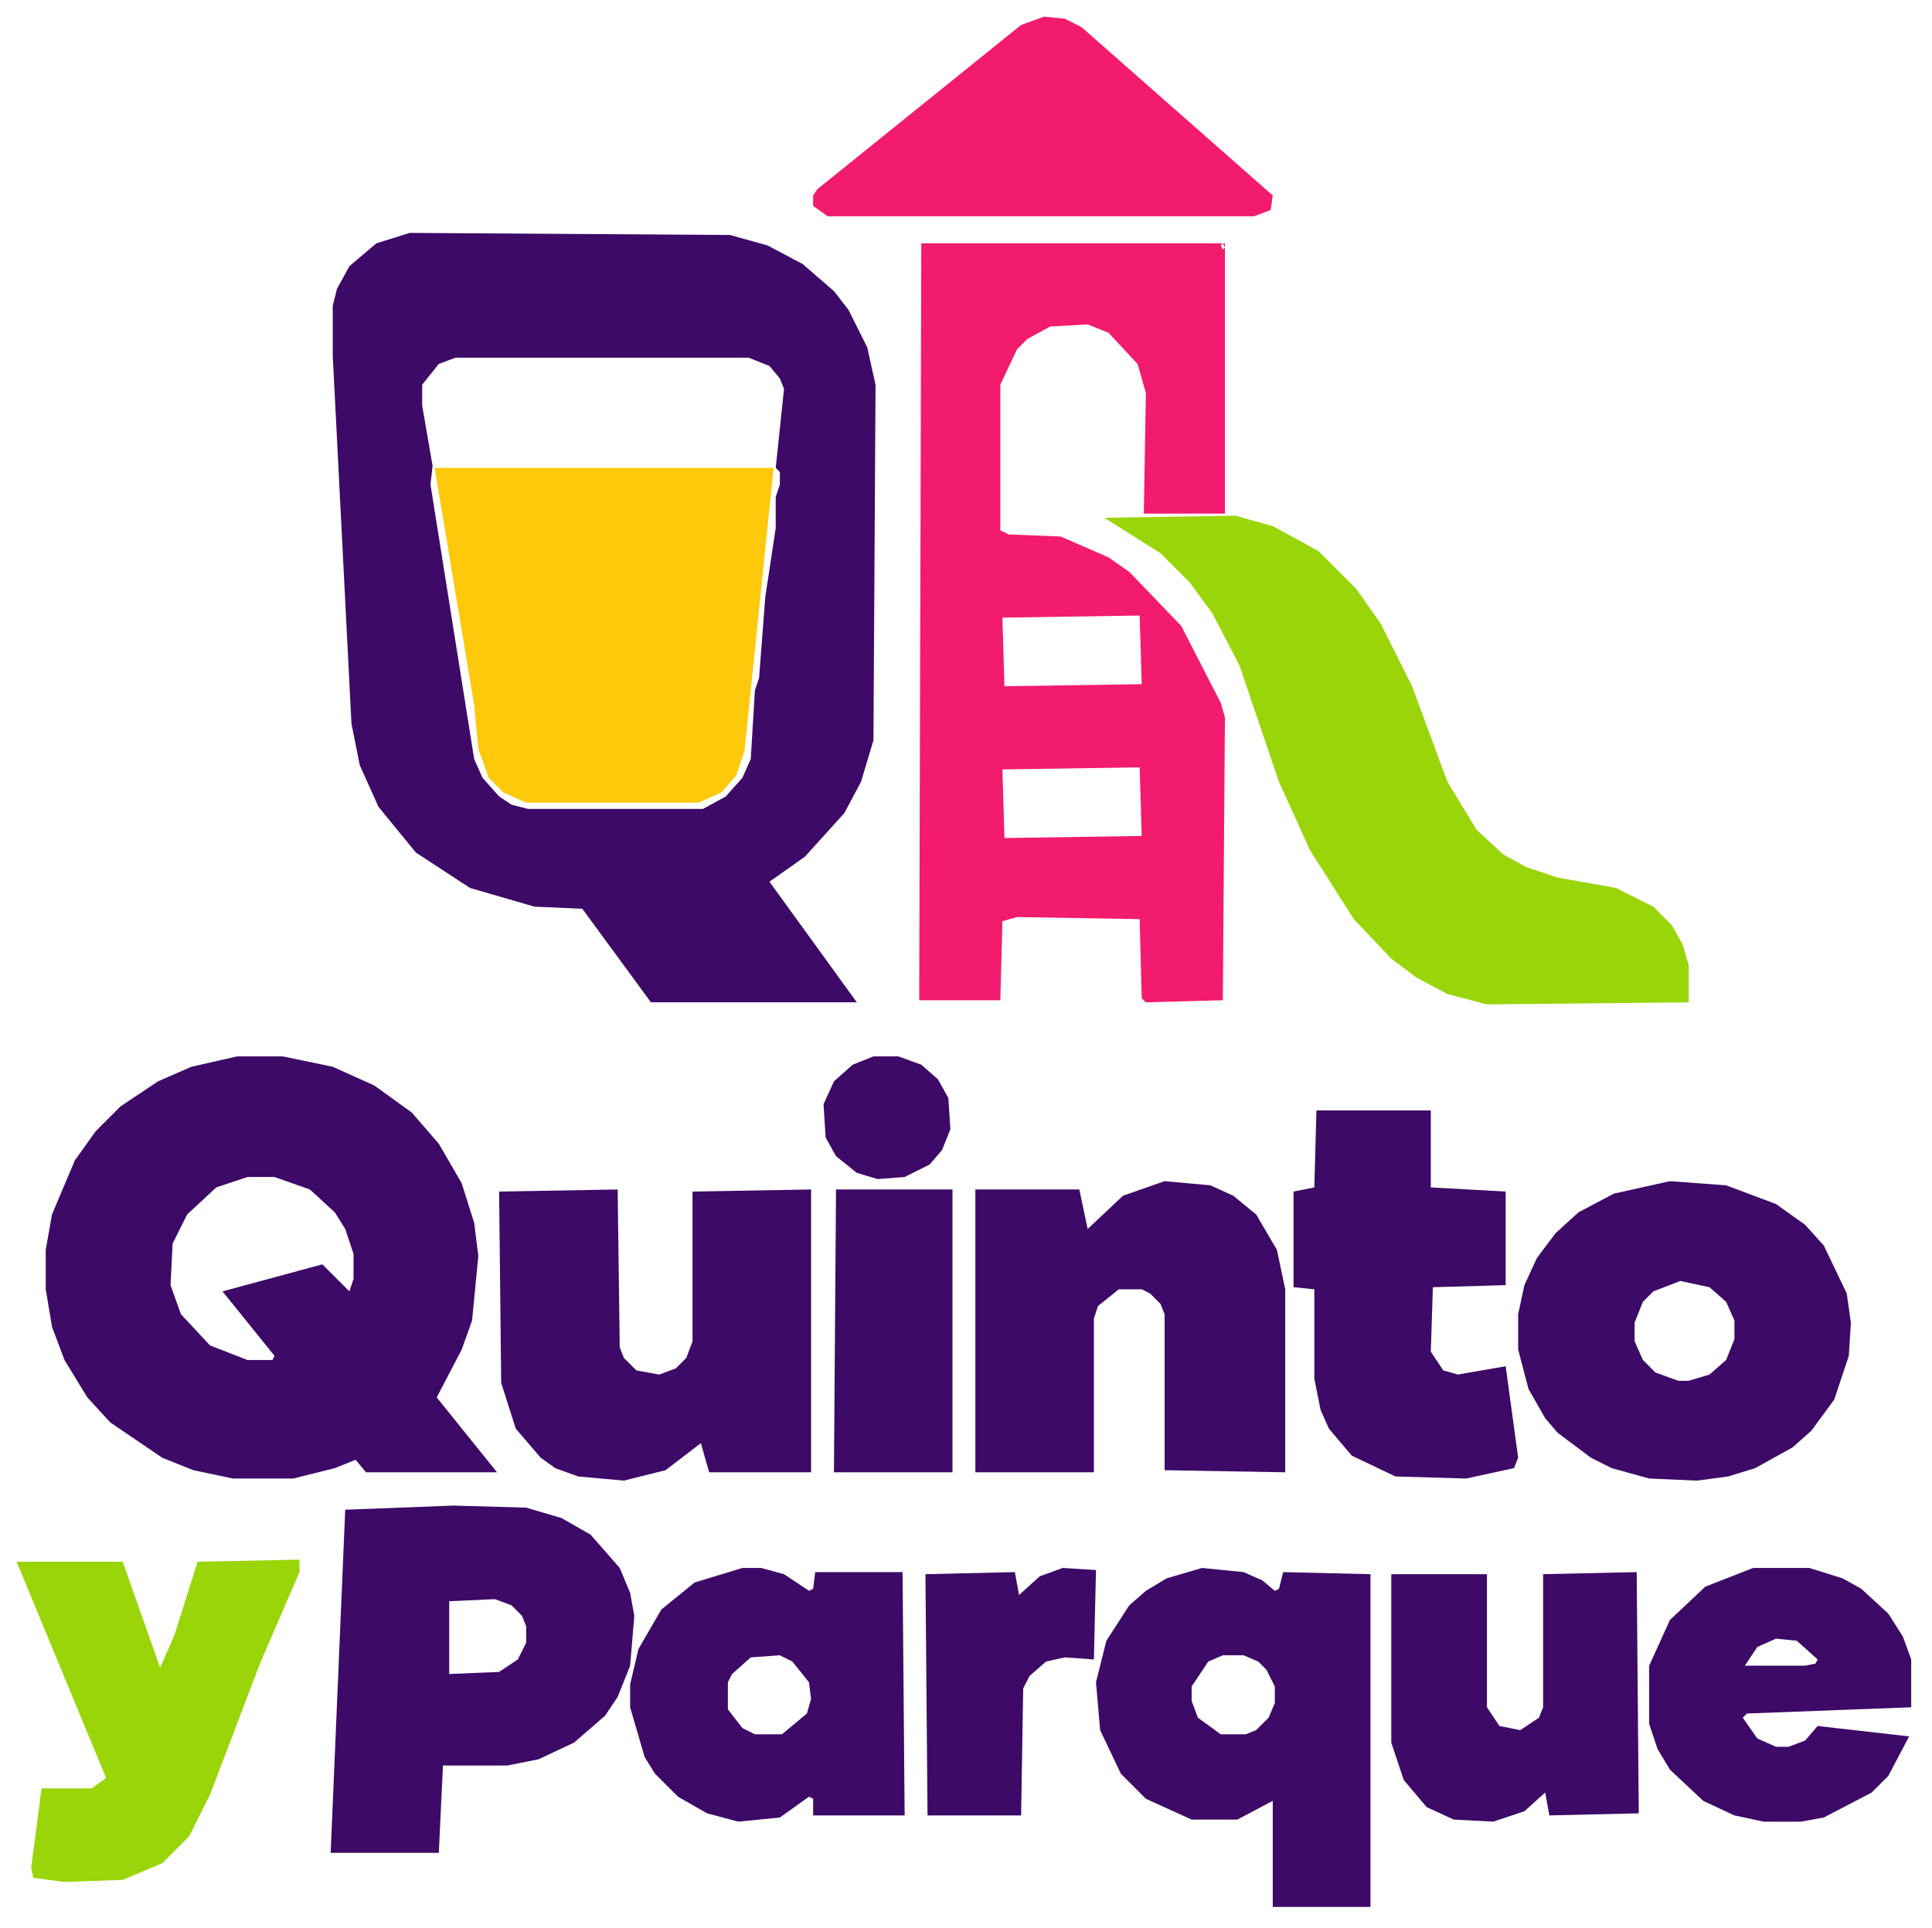
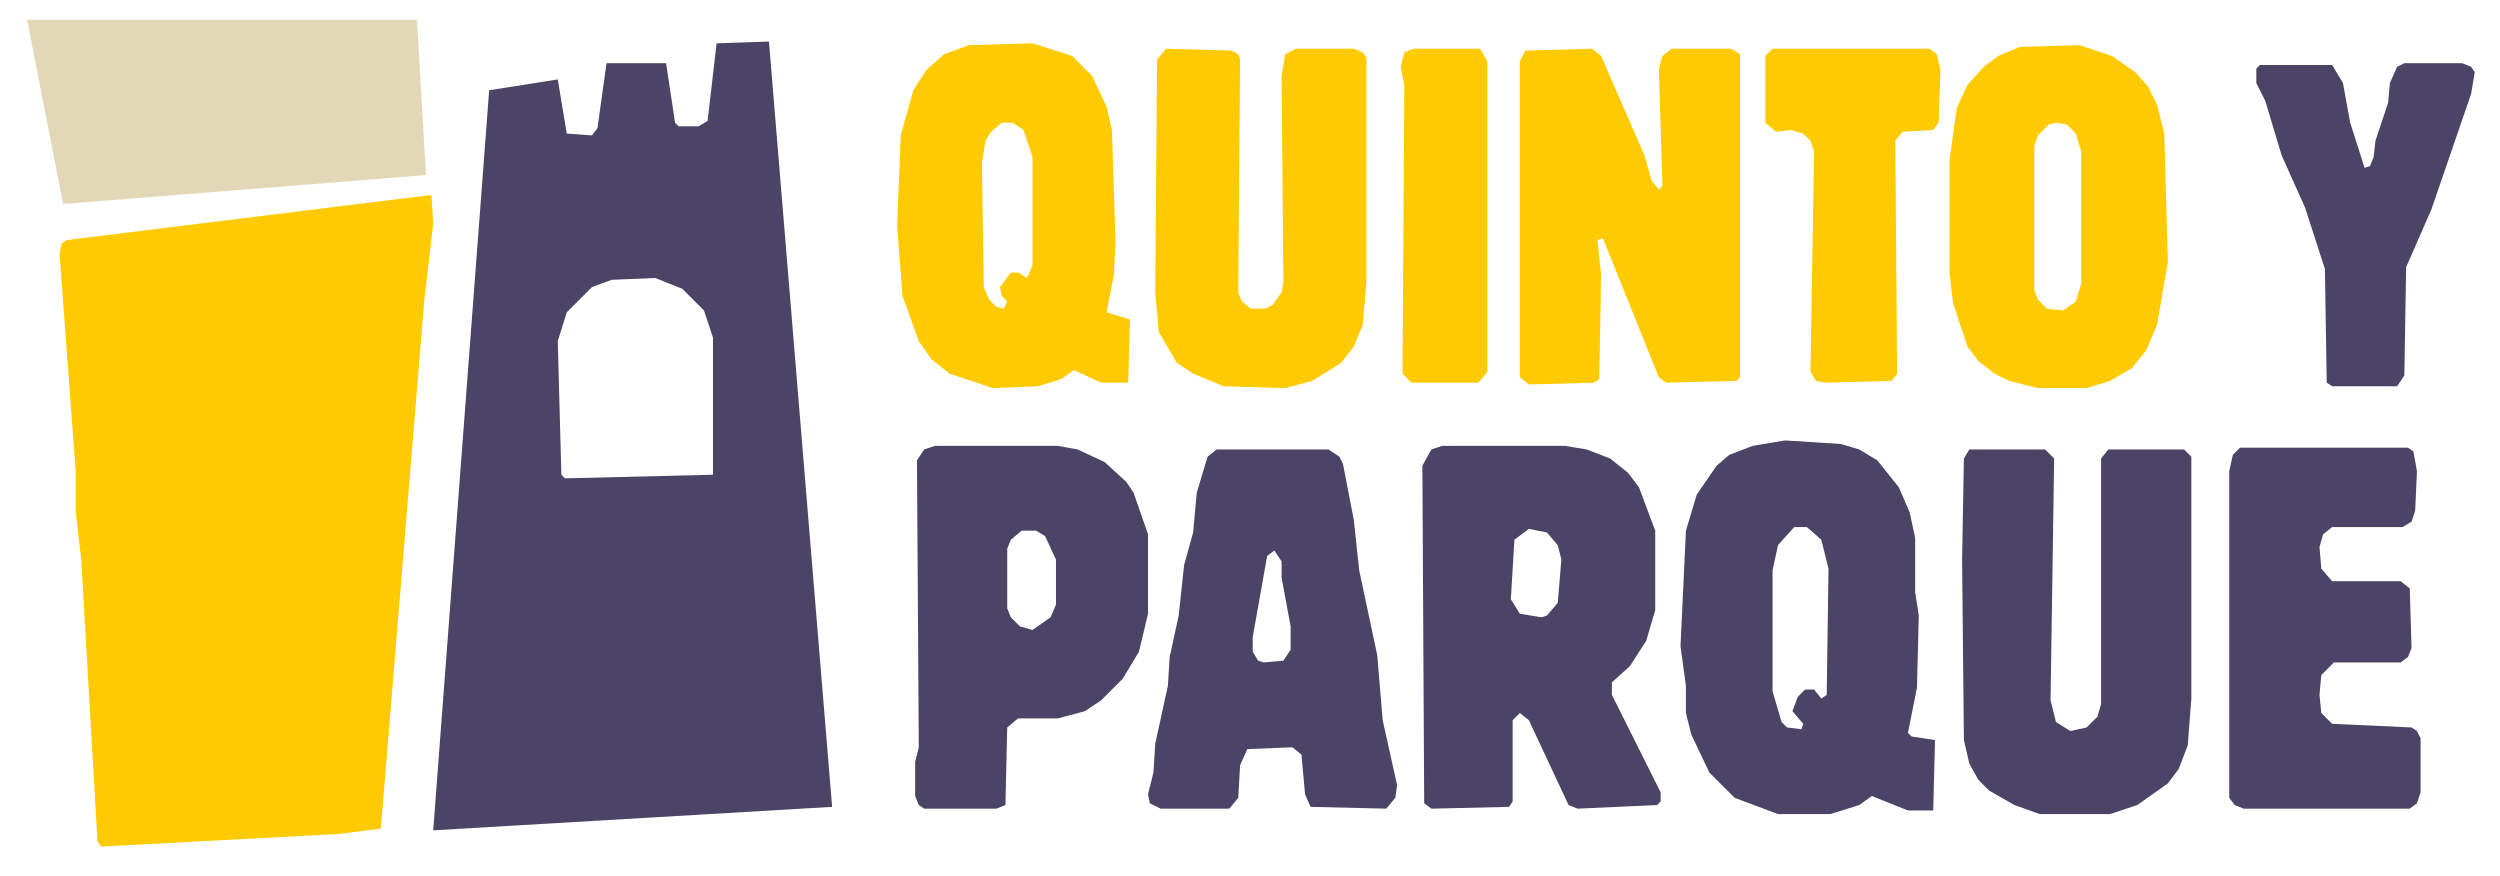
- <svg xmlns="http://www.w3.org/2000/svg" viewBox="0 0 929 927" role="img" aria-label="Quinto y Parque">
-   <path fill="#3D0A67" fill-rule="evenodd" d="M669,757 669,838 675,856 686,869 699,875 718,876 733,871 743,862 745,873 788,872 787,756 742,757 742,821 740,826 731,832 721,830 715,821 715,757Z M551,765 543,772 532,789 527,809 529,832 539,853 551,865 573,875 595,875 612,866 612,917 659,917 659,757 617,756 615,764 613,765 607,760 598,756 578,754 561,759Z M581,799 588,796 598,796 605,799 609,803 613,811 613,819 610,826 604,832 599,834 587,834 576,826 573,818 573,811Z M527,755 511,754 500,758 490,767 488,756 445,757 446,873 491,873 492,812 495,806 503,799 512,797 526,798Z M318,774 307,793 303,810 303,821 310,845 315,853 326,864 340,872 355,876 375,874 389,864 391,865 391,873 435,873 434,756 392,756 391,764 389,765 377,757 366,754 357,754 334,761Z M361,797 375,796 381,799 389,809 390,817 388,824 376,834 363,834 357,831 350,822 350,809 352,805Z M843,754 820,763 803,779 793,801 793,829 797,841 803,851 819,866 834,873 848,876 866,876 877,874 900,862 908,854 918,835 874,830 868,837 860,840 854,840 845,836 838,826 840,824 919,821 919,798 915,787 908,776 895,764 886,759 870,754Z M839,801 845,792 854,788 864,789 874,798 873,800 868,801Z M284,738 270,730 253,725 218,724 166,726 159,891 211,891 213,849 244,849 259,846 276,838 291,825 297,816 303,801 305,777 303,766 298,754Z M216,770 238,769 246,772 251,777 253,782 253,790 249,798 240,804 216,805Z M402,572 401,708 458,708 458,572Z M240,573 241,665 248,687 260,701 267,706 278,710 300,712 320,707 337,694 341,708 390,708 390,572 333,573 333,645 330,653 325,658 317,661 306,659 300,653 298,648 297,572Z M776,574 759,583 748,593 739,605 733,618 730,632 730,649 735,668 743,682 749,689 765,701 775,706 793,711 816,712 831,710 844,706 862,696 871,688 882,673 889,652 890,636 888,622 877,599 868,589 854,579 830,570 803,568Z M808,616 822,619 830,626 834,635 834,644 830,654 822,661 812,664 807,664 796,660 790,654 786,645 786,636 790,626 795,621Z M604,584 593,575 582,570 560,568 540,575 523,591 519,572 469,572 469,708 526,708 526,634 528,628 538,620 549,620 553,622 558,627 560,632 560,707 618,708 618,620 614,601Z M633,534 632,571 622,573 622,619 632,620 632,663 635,678 639,687 650,700 671,710 705,711 728,706 730,701 724,657 701,661 694,659 688,650 689,619 724,618 724,573 688,571 688,534Z M420,508 410,512 401,520 396,531 397,547 402,556 412,564 422,567 435,566 447,560 453,553 457,543 456,528 451,519 443,512 432,508Z M46,544 36,558 25,584 22,601 22,620 25,638 31,654 42,672 53,684 78,701 93,707 112,711 141,711 161,706 171,702 176,708 239,708 210,672 222,649 227,635 230,604 228,588 222,569 211,550 198,535 180,522 160,513 136,508 114,508 92,513 76,520 58,532Z M119,566 132,566 149,572 161,583 166,591 170,603 170,615 168,621 155,608 107,621 132,652 131,654 119,654 101,647 87,632 82,618 83,598 90,584 104,571Z M181,117 168,128 162,139 160,147 160,171 169,348 173,368 182,388 200,410 226,427 257,436 280,437 313,482 412,482 370,424 387,412 406,391 414,376 420,356 421,185 417,167 408,149 401,140 386,127 369,118 351,113 197,112Z M211,175 219,172 360,172 370,176 375,182 377,187 373,225 375,227 375,233 373,239 373,254 368,287 365,326 363,332 361,365 357,374 349,383 338,389 254,389 246,387 240,383 232,374 228,365 207,233 208,224 203,195 203,185Z" />
-   <path fill="#F21B6D" fill-rule="evenodd" d="M443,117 442,481 481,481 482,443 489,441 548,442 549,480 551,482 588,481 589,345 587,338 568,301 543,275 533,268 510,258 485,257 481,255 481,185 489,168 494,163 505,157 523,156 533,160 547,175 551,189 550,247 589,247 589,117Z M482,370 548,369 549,402 483,403Z M482,297 548,296 549,329 483,330Z M587,118 588,117 589,119 588,120Z M612,94 520,13 512,9 502,8 491,12 393,91 391,94 391,99 398,104 603,104 611,101Z" />
-   <path fill="#99D508" fill-rule="evenodd" d="M144,750 95,751 84,786 77,802 59,751 8,751 51,855 44,860 20,860 15,898 16,903 31,905 59,904 78,896 91,883 101,863 125,800 144,756Z M531,249 558,266 572,280 583,295 596,320 615,376 630,409 651,442 669,461 681,470 696,478 715,483 812,482 812,464 809,454 804,445 795,436 777,427 749,422 734,417 723,411 710,399 696,376 679,330 664,300 652,283 634,265 612,253 594,248Z" />
-   <path fill="#FDC90A" fill-rule="evenodd" d="M209,225 228,339 230,360 235,374 242,381 253,386 336,386 347,381 354,373 358,361 372,225Z" />
+ <svg xmlns="http://www.w3.org/2000/svg" viewBox="50 178 1385 485" role="img" aria-label="Quinto y Parque">
+   <path fill="#4B4466" fill-rule="evenodd" d="M1141 427 1138 432 1137 488 1138 588 1141 601 1146 610 1152 616 1166 624 1180 629 1219 629 1234 624 1251 612 1257 604 1262 591 1264 565 1264 431 1260 427 1218 427 1214 432 1214 568 1212 575 1206 581 1197 583 1189 578 1186 566 1188 432 1183 427Z M724 427 719 431 713 451 711 473 706 491 703 519 698 542 697 558 690 590 689 606 686 618 687 623 693 626 731 626 736 620 737 602 741 593 766 592 771 596 773 618 776 625 818 626 823 620 824 613 816 577 813 541 803 494 800 466 794 435 792 431 786 427Z M756 483 760 489 760 498 765 525 765 538 761 544 750 545 747 544 744 539 744 531 752 486Z M1291 426 1287 430 1285 439 1285 620 1288 624 1293 626 1385 626 1389 623 1391 617 1391 587 1389 583 1386 581 1342 579 1336 573 1335 563 1336 552 1343 545 1380 545 1384 542 1386 537 1385 504 1380 500 1342 500 1336 493 1335 481 1337 474 1342 470 1381 470 1386 467 1388 461 1389 439 1387 428 1384 426Z M843 427 838 436 839 623 843 626 886 625 888 622 888 577 892 573 897 577 919 624 924 626 968 624 970 622 970 617 943 563 943 556 953 547 962 533 967 516 967 472 958 448 952 440 942 432 929 427 917 425 849 425Z M897 471 907 473 913 480 915 488 913 512 907 519 904 520 892 518 887 510 889 477Z M647 427 636 425 568 425 562 427 558 433 559 592 557 600 557 619 559 624 562 626 602 626 607 624 608 581 614 576 636 576 651 572 660 566 672 554 681 539 686 518 686 474 678 451 674 445 662 434Z M616 472 624 472 629 475 635 488 635 513 632 520 622 527 615 525 610 520 608 515 608 482 610 477Z M1008 430 1001 436 990 452 984 472 981 536 984 558 984 573 987 585 997 606 1011 620 1035 629 1064 629 1080 624 1087 619 1107 627 1121 627 1122 588 1109 586 1107 584 1112 559 1113 519 1111 506 1111 476 1108 462 1102 448 1090 433 1080 427 1070 424 1039 422 1021 425Z M1044 470 1051 470 1059 477 1063 493 1062 563 1059 565 1055 560 1050 560 1046 564 1043 572 1049 579 1048 582 1040 581 1037 578 1032 561 1032 494 1035 480Z M1302 214 1300 216 1300 224 1305 234 1314 264 1327 293 1338 327 1339 390 1342 392 1378 392 1382 386 1383 326 1397 294 1419 230 1421 218 1419 215 1414 213 1382 213 1378 215 1374 224 1373 235 1366 256 1365 265 1363 270 1360 271 1352 246 1348 224 1342 214Z M476 201 447 202 442 245 437 248 426 248 424 246 419 213 386 213 381 249 378 253 364 252 359 222 321 228 290 638 511 625Z M378 337 389 333 413 332 428 338 440 350 445 365 445 441 363 443 361 441 359 367 364 351Z" />
+   <path fill="#FFCB00" fill-rule="evenodd" d="M289 286 87 311 84 313 83 319 92 440 92 462 95 488 104 644 106 647 238 640 261 637 285 345 290 302Z M1032 205 1028 209 1028 246 1034 251 1042 250 1049 252 1053 256 1055 262 1053 384 1056 389 1061 390 1098 389 1101 385 1100 256 1104 251 1121 250 1124 246 1125 217 1123 208 1119 205Z M895 206 892 212 892 387 897 391 933 390 936 388 937 330 935 311 938 310 969 387 973 390 1012 389 1014 387 1014 208 1009 205 976 205 971 209 969 216 971 281 969 283 965 278 961 264 937 209 932 205Z M833 205 828 207 826 215 828 225 827 385 832 390 869 390 874 384 874 212 870 205Z M696 205 691 211 690 340 692 362 702 379 711 385 728 392 762 393 777 389 793 379 800 370 805 358 807 334 807 210 805 207 800 205 768 205 762 208 760 220 761 334 760 340 755 347 751 349 743 349 738 345 736 340 737 211 736 208 732 206Z M1169 204 1157 209 1149 215 1140 225 1134 238 1130 267 1130 329 1132 346 1140 370 1146 378 1155 385 1163 389 1179 393 1206 393 1219 389 1231 382 1239 372 1245 358 1251 323 1249 252 1245 236 1240 226 1233 218 1220 209 1202 203Z M1189 246 1195 247 1200 252 1203 262 1203 335 1200 345 1193 350 1184 349 1179 344 1177 339 1177 259 1179 253 1185 247Z M573 208 563 217 556 228 549 253 547 303 550 342 559 367 566 377 576 385 600 393 625 392 638 388 645 383 660 390 675 390 676 355 663 351 667 331 668 312 666 250 663 237 655 220 644 209 622 202 587 203Z M611 246 617 250 622 265 622 325 619 332 614 329 610 329 604 337 605 342 608 345 606 349 602 348 598 344 595 337 594 268 596 256 599 251 605 246Z" />
+   <path fill="#E2D7B7" fill-rule="evenodd" d="M65 189 85 291 286 275 281 189Z" />
</svg>
